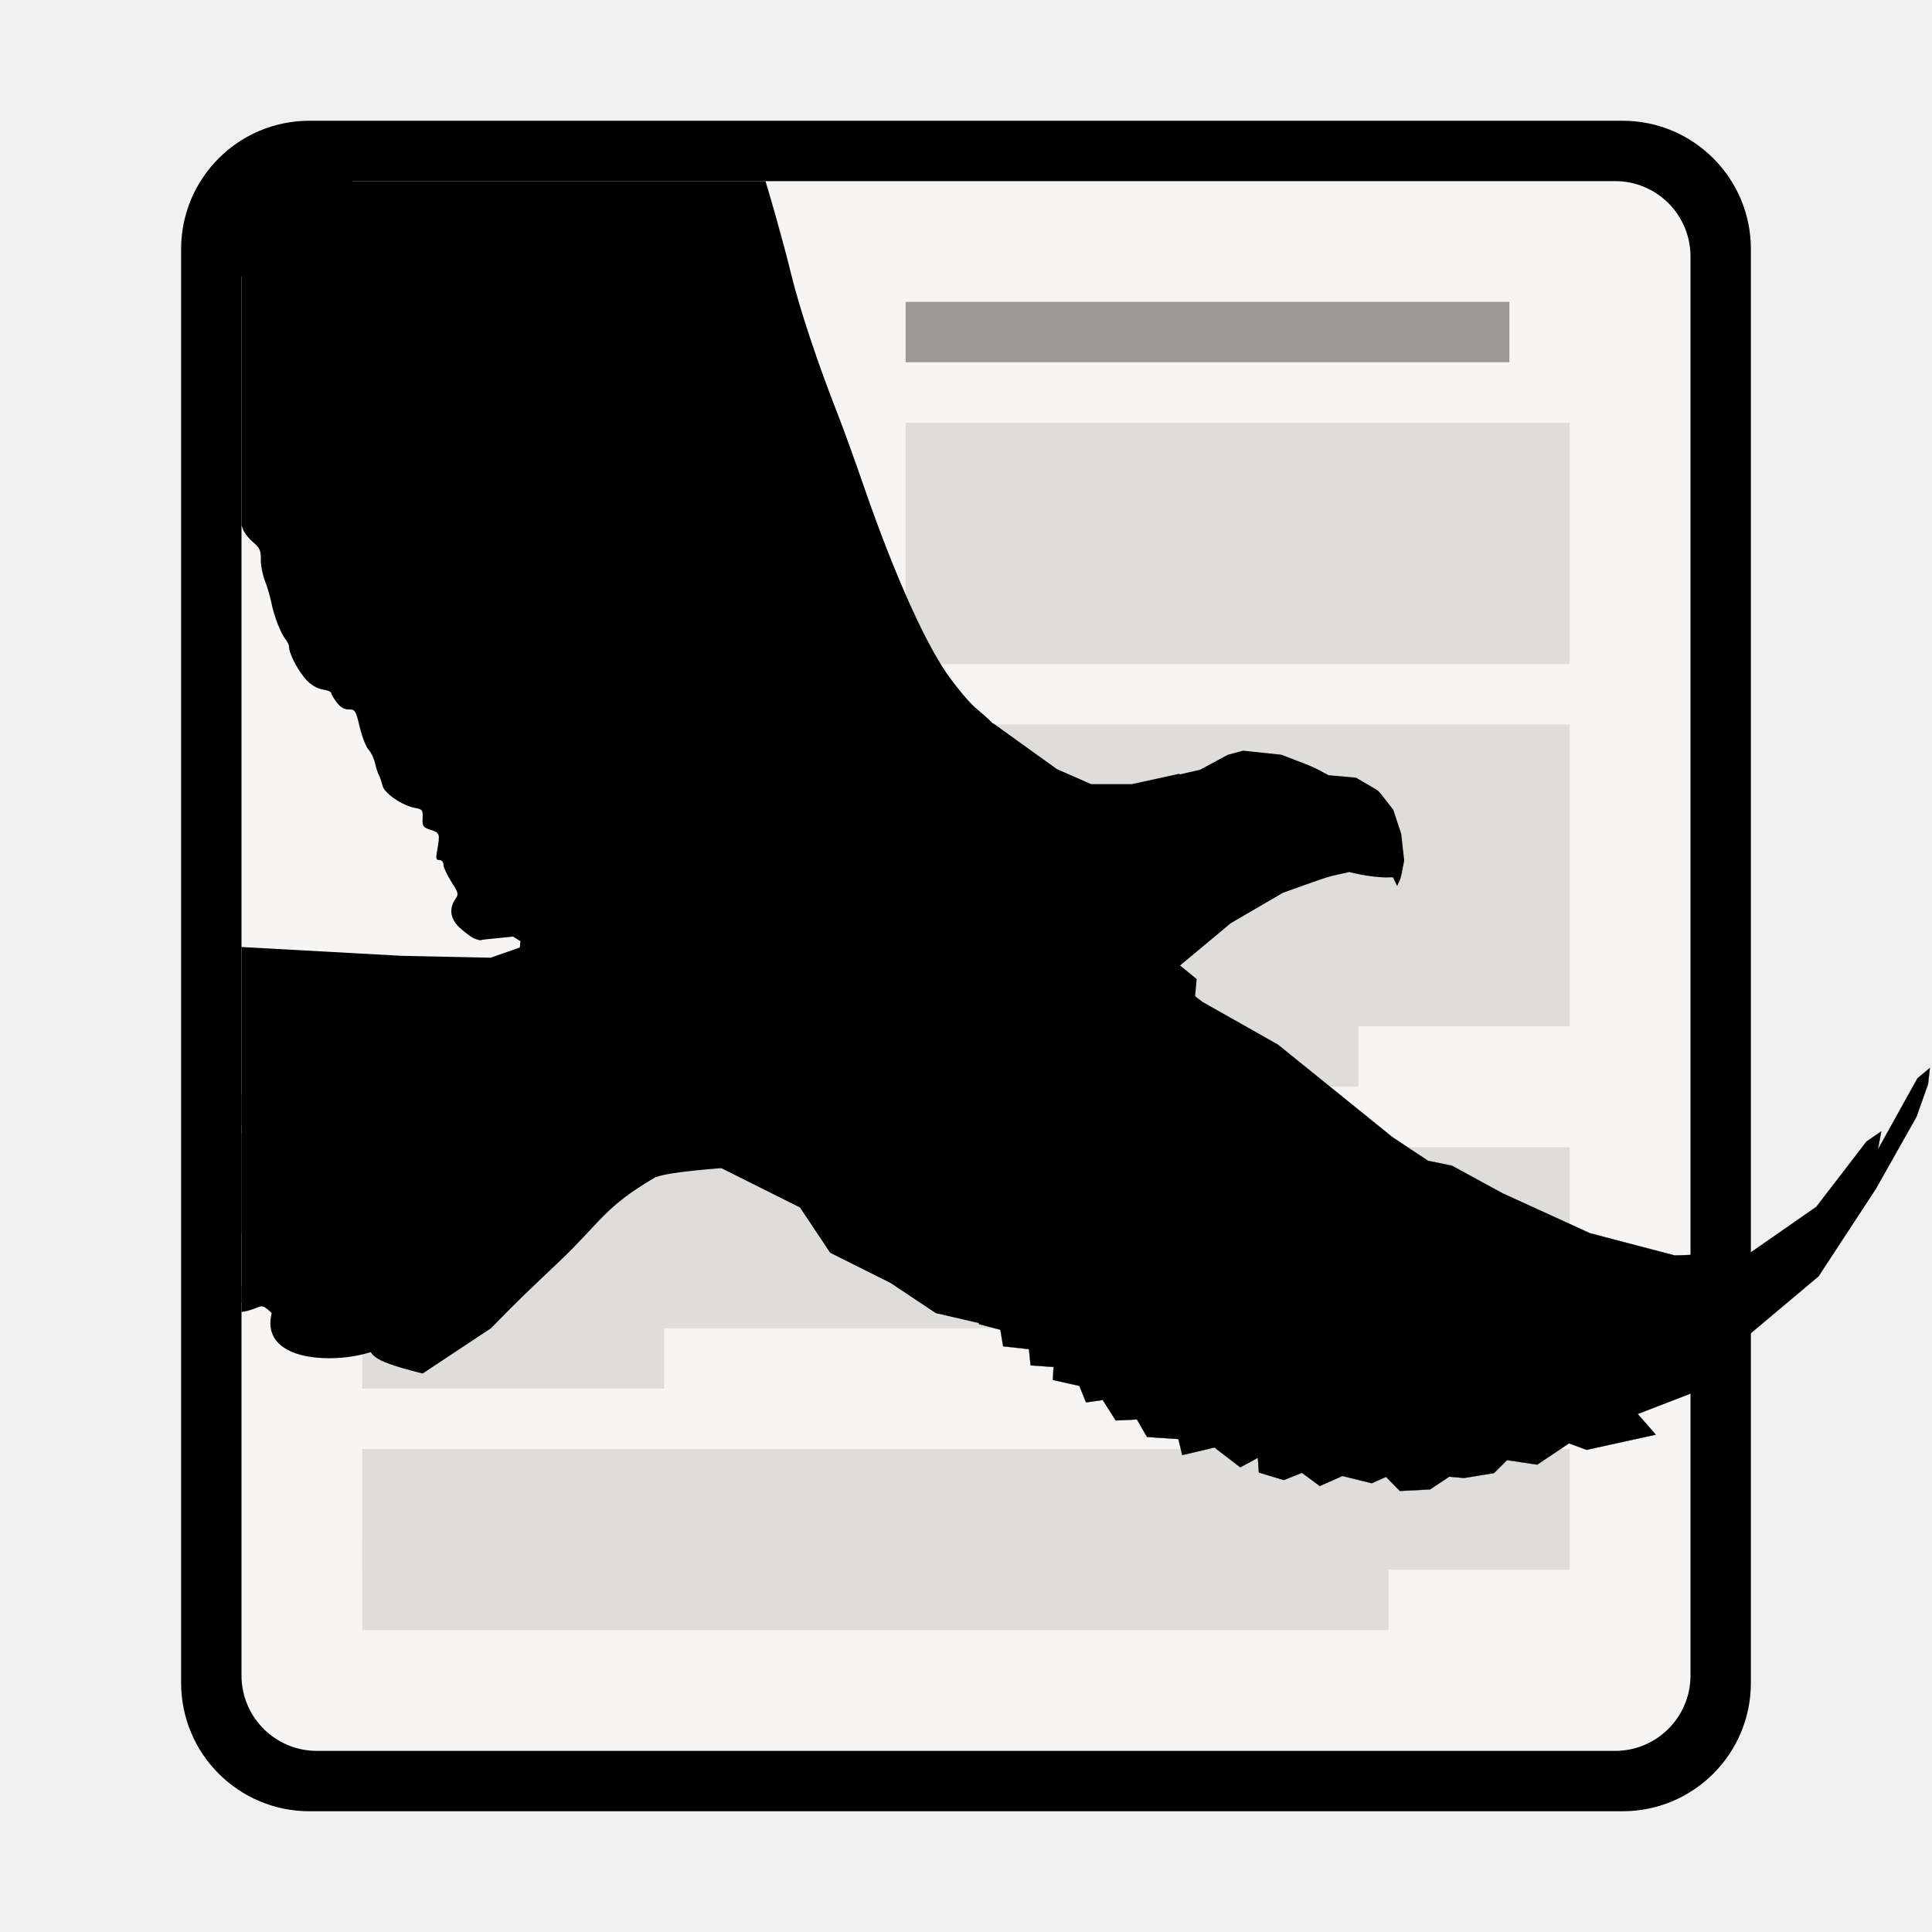
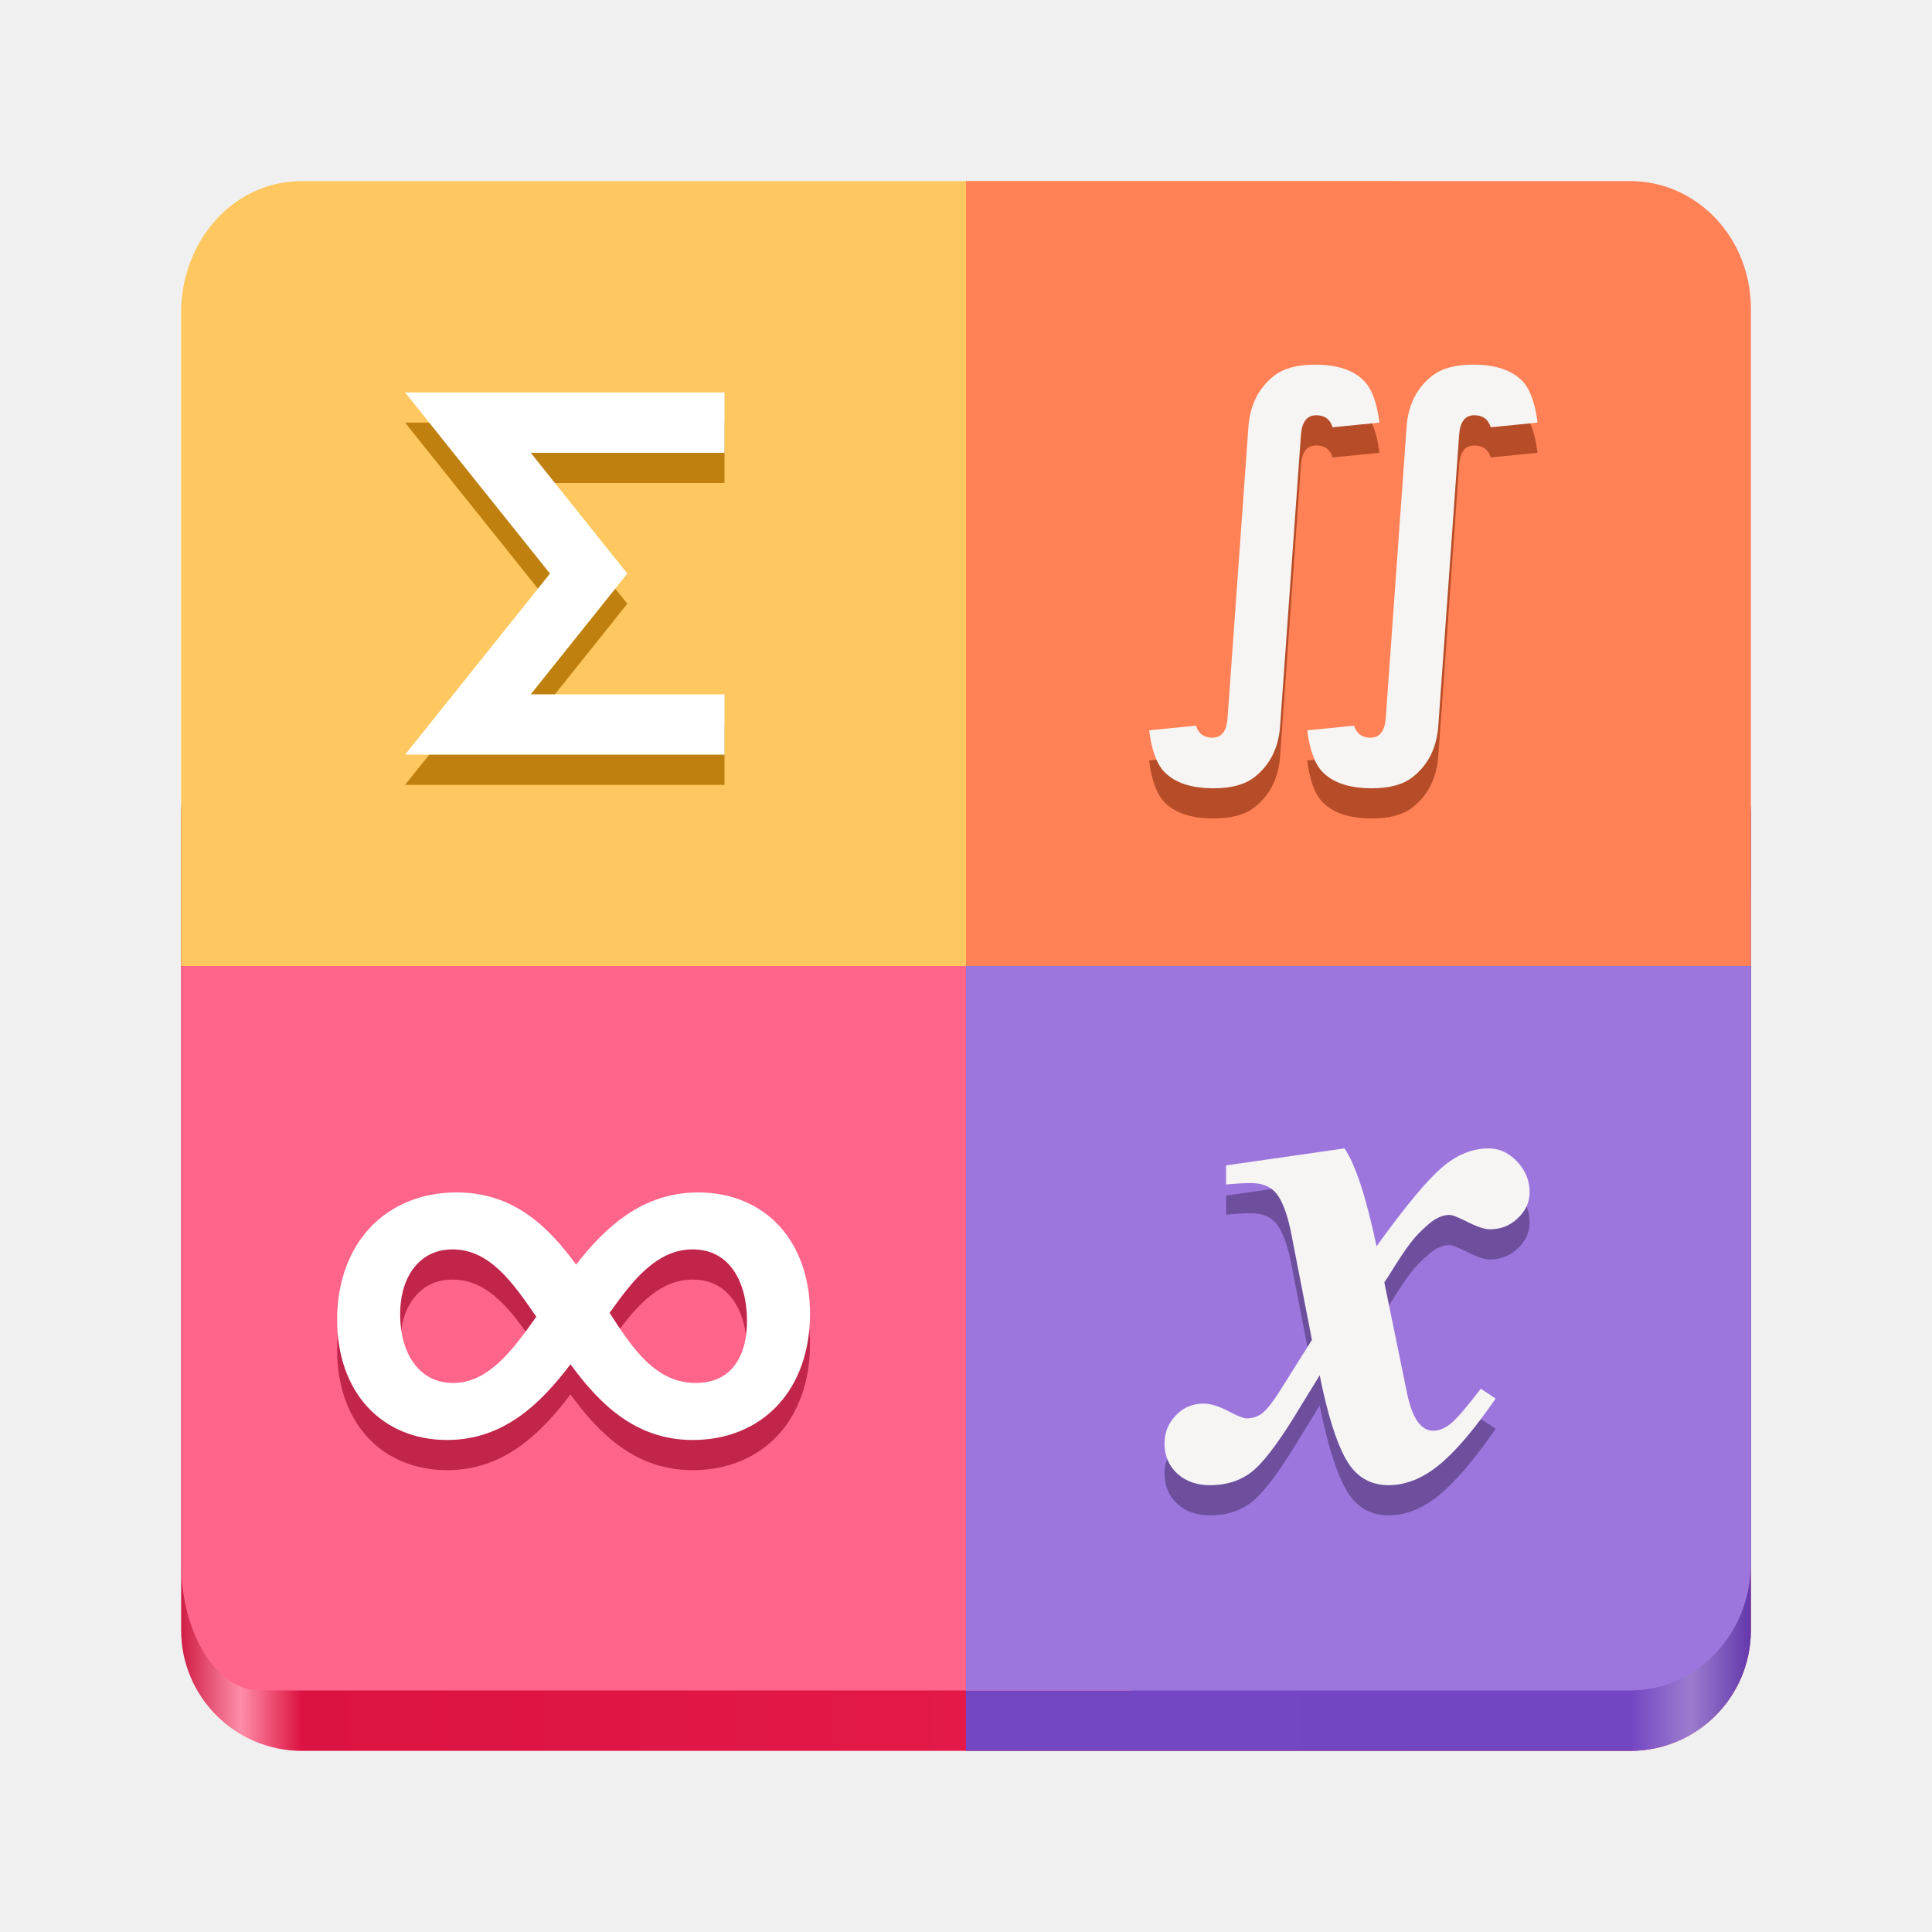
- <svg xmlns="http://www.w3.org/2000/svg" width="128" height="128" id="svg11300" version="1.0" style="display:inline;enable-background:new" viewBox="0 0 128 128">
-   <defs id="defs3">
-     <clipPath clipPathUnits="userSpaceOnUse" id="clipPath4639">
-       <rect id="rect4641" width="96" height="104" x="16" y="184" ry="4.993" style="display:inline;fill:#666666;stroke-width:0.892;enable-background:new" />
-     </clipPath>
-     <clipPath clipPathUnits="userSpaceOnUse" id="clipPath873">
-       <path style="fill:#000000;stroke-width:0.008;stroke-miterlimit:4;stroke-dasharray:none" d="m 12.475,247.481 c 0.061,-0.003 0.726,-0.189 1.479,-0.414 1.345,-0.402 4.33,-1.041 4.333,-0.927 0.002,0.061 -1.401,0.624 -2.942,1.182 -0.652,0.236 -0.944,0.381 -1.013,0.503 -0.093,0.164 -0.087,0.172 0.134,0.213 0.414,0.075 0.322,0.193 -0.277,0.354 -0.662,0.179 -1.006,0.434 -0.765,0.568 0.171,0.094 0.14,0.141 -0.124,0.185 -0.106,0.017 -0.262,0.105 -0.348,0.195 -0.147,0.155 -0.141,0.177 0.109,0.414 l 0.264,0.251 -0.422,0.089 c -0.427,0.09 -0.549,0.17 -0.71,0.466 -0.066,0.121 -0.046,0.205 0.075,0.321 0.146,0.139 0.145,0.186 -0.008,0.407 -0.39,0.565 -0.425,0.672 -0.277,0.85 0.203,0.244 0.645,0.31 1.579,0.235 0.449,-0.036 0.801,-0.032 0.782,0.008 -0.019,0.041 -0.22,0.195 -0.446,0.344 -0.379,0.249 -0.419,0.295 -0.505,0.589 -0.051,0.175 -0.061,0.349 -0.022,0.387 0.04,0.038 0.359,-0.006 0.71,-0.099 0.35,-0.092 0.658,-0.148 0.683,-0.124 0.026,0.025 0.01,0.109 -0.034,0.189 -0.25,0.452 0.727,0.338 2.207,-0.258 0.617,-0.249 1.158,-0.444 1.201,-0.435 0.043,0.008 -0.083,0.186 -0.28,0.394 -0.197,0.208 -0.349,0.416 -0.336,0.463 0.012,0.047 -0.073,0.222 -0.189,0.387 -0.119,0.17 -0.22,0.435 -0.23,0.607 -0.014,0.236 -0.064,0.336 -0.22,0.441 -0.11,0.075 -0.296,0.27 -0.411,0.435 -0.185,0.264 -0.194,0.328 -0.078,0.545 0.112,0.209 0.105,0.287 -0.048,0.513 C 16.078,257.155 14.395,258.769 15,259 c 2.507,-0.021 2,-1 3,0 -0.86,3.497 4.972,3.392 7.153,2.349 C 27.142,260.493 24.411,259.663 24,261 c 1.021,0.781 0,1 4,2 l 4.531,-3 c 1.978,-2.032 2.496,-2.494 4.452,-4.353 C 39.863,252.912 40,252 43.413,250 c 1.043,-0.407 4.575,-0.601 4.587,-0.633 0.011,-0.032 -6.581,-4.091 -13.305,-6.265 l -12.226,-3.955 -4.827,3.997 c -2.655,2.199 -4.928,4.075 -5.052,4.17 -0.144,0.11 -0.186,0.17 -0.115,0.167 z" id="path875" />
-     </clipPath>
-     <clipPath clipPathUnits="userSpaceOnUse" id="clipPath879">
-       <rect style="fill:#000000;stroke-width:0.1;stroke-miterlimit:4;stroke-dasharray:none" id="rect881" width="56" height="66" x="16" y="210" />
-     </clipPath>
-   </defs>
-   <g id="layer1" style="display:inline" transform="translate(0,-172)">
-     <g id="layer2" style="display:inline">
-       <rect id="rect57" width="104" height="112" x="12" y="180" ry="8.5" style="fill:#000000;stroke-width:0.964" />
-       <rect id="rect57-3" width="96" height="104" x="16" y="184" ry="4.993" style="display:inline;opacity:1;fill:#f6f5f4;fill-opacity:1;stroke-width:0.892;enable-background:new" />
-       <rect style="display:inline;fill:#deddda;stroke-width:0.707;enable-background:new" id="rect3771-3" width="80" height="8" x="24" y="268" />
-       <rect style="display:inline;fill:#deddda;stroke-width:1.844;enable-background:new" id="rect3773-6" width="68" height="6" x="24" y="274" />
-       <rect style="fill:#deddda" id="rect3773" width="20" height="6" x="24" y="258" />
-       <rect style="fill:#deddda;stroke-width:0.866" id="rect3771" width="80" height="12" x="24" y="248" />
-       <rect style="fill:#deddda" id="rect3769" width="30" height="4" x="60" y="240" />
-       <rect style="fill:#deddda" id="rect3767" width="44" height="20" x="60" y="220" />
-       <rect style="fill:#deddda" id="rect3765" width="44" height="16" x="60" y="200" />
-       <rect style="fill:#000000;stroke-width:0.1;stroke-miterlimit:4;stroke-dasharray:none" id="rect859" width="36" height="40" x="16" y="236" clip-path="url(#clipPath873)" />
-       <g style="display:inline;fill:#000000;enable-background:new" transform="matrix(7.991171,0,0,8.003641,-167.7909,-4846.078)" id="g12027" />
-       <g id="g883" style="fill:none;fill-opacity:0.251;stroke:#a579b3;stroke-opacity:1" transform="translate(-24,24)" />
-       <g id="g900" style="fill:none;fill-opacity:0.251;stroke:#a579b3;stroke-opacity:1" transform="translate(-24,24)" />
-       <path style="fill:#000000;stroke-width:0.162" d="m 31.304,234.117 c -0.18,-0.096 -0.566,-0.395 -0.859,-0.665 -0.604,-0.556 -0.712,-1.245 -0.29,-1.864 0.242,-0.355 0.228,-0.418 -0.258,-1.179 -0.282,-0.442 -0.515,-0.945 -0.517,-1.117 -0.002,-0.182 -0.115,-0.312 -0.268,-0.31 -0.218,0.003 -0.245,-0.103 -0.155,-0.606 0.205,-1.143 0.188,-1.199 -0.416,-1.394 -0.522,-0.168 -0.567,-0.233 -0.543,-0.771 0.024,-0.542 -0.014,-0.595 -0.495,-0.682 -0.855,-0.155 -2.052,-0.976 -2.166,-1.485 -0.055,-0.246 -0.161,-0.558 -0.235,-0.693 -0.074,-0.136 -0.191,-0.499 -0.261,-0.807 -0.069,-0.308 -0.261,-0.705 -0.426,-0.881 -0.165,-0.176 -0.427,-0.848 -0.581,-1.492 -0.265,-1.104 -0.307,-1.172 -0.724,-1.166 -0.303,0.004 -0.557,-0.145 -0.803,-0.47 -0.198,-0.261 -0.361,-0.542 -0.362,-0.623 -0.001,-0.081 -0.254,-0.185 -0.562,-0.231 -0.346,-0.052 -0.755,-0.287 -1.07,-0.616 -0.526,-0.55 -1.156,-1.734 -1.161,-2.186 -0.002,-0.142 -0.103,-0.371 -0.224,-0.511 -0.307,-0.351 -0.779,-1.562 -0.949,-2.433 -0.078,-0.4 -0.27,-1.054 -0.427,-1.454 -0.157,-0.399 -0.28,-1.038 -0.273,-1.419 0.011,-0.598 -0.064,-0.758 -0.545,-1.17 -0.307,-0.263 -0.609,-0.677 -0.673,-0.92 -0.063,-0.243 -0.292,-0.624 -0.508,-0.845 -0.824,-0.846 -1.204,-2.97 -0.678,-3.795 0.405,-0.636 0.234,-1.121 -0.433,-1.224 -1.745,-0.271 -3.265,-1.823 -3.284,-3.351 -0.004,-0.344 -0.191,-0.56 -0.896,-1.033 -0.49,-0.329 -0.979,-0.701 -1.086,-0.827 -0.31,-0.365 -0.462,-1.466 -0.307,-2.236 0.249,-1.243 0.009,-1.696 -1.255,-2.36 -1.347,-0.708 -2.329,-1.599 -2.748,-2.495 -0.312,-0.666 -0.311,-0.678 0.016,-1.248 0.24,-0.419 0.919,-0.95 2.489,-1.948 1.187,-0.755 2.159,-1.418 2.159,-1.474 1.8e-4,-0.056 -0.458,-0.211 -1.018,-0.344 -0.954,-0.227 -1.158,-0.22 -3.2,0.113 l -2.182,0.356 -2.054,-0.417 c -1.751,-0.356 -2.147,-0.495 -2.687,-0.946 l -0.633,-0.529 26.104,-0.327 26.104,-0.327 0.448,1.332 c 0.48,1.428 1.512,5.086 1.992,7.068 0.562,2.316 1.788,6.005 3.113,9.364 0.333,0.843 1.12,3.022 1.749,4.842 C 59.307,210.219 61.442,214.941 63,217 c 0.411,0.543 1.18,1.54 1.75,2 0.57,0.46 1.051,0.944 1.075,1 0.051,0.121 -33.648,14.299 -33.973,14.296 -0.122,3.4e-4 -0.368,-0.081 -0.548,-0.177 z" id="path16" clip-path="url(#clipPath4639)" />
-       <path style="fill:#000000;fill-opacity:1;stroke:#000000;stroke-width:0.1;stroke-linecap:butt;stroke-linejoin:miter;stroke-miterlimit:4;stroke-dasharray:none;stroke-opacity:1" d="M 33,233 32,234.203 34,234 34.531,234.328 34.484,234.812 32.516,235.5 26.594,235.375 14.688,234.719 15,259 65.825,220 46,224 Z" id="path3787" clip-path="url(#clipPath879)" />
-       <rect style="fill:#000000;fill-opacity:1;stroke-width:0.1;stroke-miterlimit:4;stroke-dasharray:none" id="rect4649" width="40" height="11" x="33" y="238" />
-       <rect style="fill:#000000;fill-opacity:1;stroke-width:0.1;stroke-miterlimit:4;stroke-dasharray:none" id="rect4651" width="27" height="22" x="37" y="221" />
-       <path style="fill:#000000;stroke-width:0.003;stroke-miterlimit:4;stroke-dasharray:none" d="m 77.903,235.985 c 0.002,-0.117 0.046,-3.014 0.097,-6.438 l 0.093,-6.225 0.708,-0.162 0.708,-0.162 0.916,-0.495 0.916,-0.495 0.503,-0.137 0.503,-0.137 1.267,0.133 1.267,0.133 1.06,0.404 c 0.885,0.337 1.144,0.449 1.566,0.679 l 0.506,0.275 0.916,0.083 0.916,0.083 0.564,0.33 c 0.31,0.182 0.645,0.377 0.744,0.435 0.173,0.1 0.201,0.131 0.669,0.735 l 0.489,0.63 0.262,0.795 0.262,0.795 0.099,0.883 0.099,0.883 -0.112,0.582 c -0.103,0.534 -0.122,0.603 -0.236,0.846 l -0.124,0.265 -0.127,-0.275 c -0.07,-0.151 -0.134,-0.284 -0.144,-0.294 -0.01,-0.011 -0.151,-0.013 -0.315,-0.004 -0.453,0.022 -1.332,-0.076 -2.008,-0.224 l -0.588,-0.129 -0.721,0.162 c -0.706,0.159 -0.751,0.173 -2.185,0.685 l -1.465,0.522 -0.873,0.507 c -0.48,0.279 -1.261,0.734 -1.736,1.011 l -0.863,0.504 -1.789,1.494 c -0.984,0.821 -1.803,1.503 -1.82,1.514 -0.029,0.019 -0.032,0.003 -0.028,-0.192 z" id="path824-7" />
-       <path style="fill:#000000;fill-opacity:1;stroke:#000000;stroke-width:0.1;stroke-linecap:butt;stroke-linejoin:miter;stroke-miterlimit:4;stroke-dasharray:none;stroke-opacity:1" d="M 65.825,220 70,223 l 2.28,1 H 75 l 3.093,-0.678 -0.19,12.663 -5.469,2.32 L 63,238.349 v -19.003 z" id="path4659" />
-       <path style="fill:#000000;fill-opacity:1;stroke:#000000;stroke-width:0.016;stroke-linecap:butt;stroke-linejoin:miter;stroke-miterlimit:4;stroke-dasharray:none;stroke-opacity:1" d="m 77.714,236.862 1.935,1.514 5.017,2.836 7.585,6.127 2.356,1.565 1.583,0.326 3.36,1.831 5.798,2.647 5.603,1.468 4.975,-0.153 4.412,-3.068 3.323,-4.326 0.975,-0.671 -0.224,1.208 2.629,-4.729 0.817,-0.68 -0.123,1.083 -0.771,2.163 -2.681,4.752 -3.801,5.804 -7.201,6.048 -1.408,0.23 2.55,-0.579 0.864,0.803 -6.785,2.619 1.196,1.368 -4.581,1.007 -1.167,-0.431 -2.105,1.41 -2.001,-0.298 -0.864,0.859 -1.982,0.327 -0.981,-0.09 -1.271,0.844 -1.998,0.104 -0.919,-0.935 -0.95,0.422 -1.943,-0.48 -1.499,0.666 -1.177,-0.876 -1.208,0.481 -1.647,-0.499 -0.068,-0.977 -1.166,0.63 -1.709,-1.311 -2.134,0.501 -0.256,-1.061 -2.08,-0.139 -0.667,-1.159 -1.407,0.065 -0.858,-1.353 -1.107,0.156 -0.442,-1.091 -1.755,-0.396 0.047,-0.86 -1.523,-0.107 -0.108,-1.071 -1.711,-0.191 -0.183,-1.094 -1.42,-0.376 0.073,-1.208 -1.871,-0.568 0.359,-1.558 -1.205,-0.584 -0.132,-0.669 z" id="path817" />
-       <path style="fill:#000000;fill-opacity:1;stroke:#000000;stroke-width:0;stroke-linecap:butt;stroke-linejoin:miter;stroke-miterlimit:4;stroke-dasharray:none;stroke-opacity:1" d="m 77,235 2.283,1.862 L 79,240 65.138,259.724 62,259 l -3,-2 -4,-2 -2,-3 -8,-4 z" id="path4682" />
-       <rect style="opacity:1;fill:#000000;fill-opacity:1;stroke-width:0.1;stroke-miterlimit:4;stroke-dasharray:none" id="rect867" width="10" height="9" x="15" y="183" ry="4.5" />
-       <rect style="fill:#9a9996" id="rect3763" width="40" height="4" x="60" y="192" />
-     </g>
-     <g id="layer9" style="display:inline" />
-   </g>
+ <svg xmlns="http://www.w3.org/2000/svg" xmlns:xlink="http://www.w3.org/1999/xlink" height="128px" viewBox="0 0 128 128" width="128px">
+   <linearGradient id="a" gradientTransform="matrix(0.25 0 0 0.18617 0 69.08511)" gradientUnits="userSpaceOnUse" x1="48" x2="464" y1="58.629" y2="58.629">
+     <stop offset="0" stop-color="#cf1e46" />
+     <stop offset="0.038" stop-color="#ff8da8" />
+     <stop offset="0.077" stop-color="#dc1241" />
+     <stop offset="1" stop-color="#ed2150" />
+   </linearGradient>
+   <linearGradient id="b" gradientTransform="matrix(0.269231 0 0 0.18617 -4.92308 69.0851)" gradientUnits="userSpaceOnUse" x1="258.214" x2="449.143" y1="58.629" y2="58.629">
+     <stop offset="0" stop-color="#7446c3" />
+     <stop offset="0.844" stop-color="#7345c2" />
+     <stop offset="0.922" stop-color="#9b7dce" />
+     <stop offset="1" stop-color="#6338ac" />
+   </linearGradient>
+   <symbol id="c" overflow="visible">
+     <path d="m 19.406 -16.344 c -0.344 0 -0.828 -0.156 -1.453 -0.469 c -0.625 -0.32 -1.039 -0.484 -1.234 -0.484 c -0.438 0 -0.891 0.199 -1.359 0.594 c -0.469 0.398 -0.859 0.797 -1.172 1.203 s -0.668 0.922 -1.062 1.547 c -0.387 0.625 -0.625 1 -0.719 1.125 l 1.5 7.328 c 0.344 1.668 0.922 2.5 1.734 2.5 c 0.406 0 0.805 -0.164 1.203 -0.5 c 0.395 -0.332 1.047 -1.094 1.953 -2.281 l 0.984 0.656 c -1.438 2.074 -2.699 3.547 -3.781 4.422 c -1.086 0.875 -2.188 1.312 -3.312 1.312 c -1.25 0 -2.199 -0.586 -2.844 -1.75 c -0.648 -1.176 -1.219 -3.02 -1.719 -5.531 l -1.125 1.828 c -1.344 2.262 -2.414 3.734 -3.203 4.422 c -0.781 0.688 -1.766 1.031 -2.953 1.031 c -0.875 0 -1.594 -0.258 -2.156 -0.766 c -0.562 -0.52 -0.844 -1.188 -0.844 -2 c 0 -0.719 0.25 -1.336 0.75 -1.859 c 0.5 -0.52 1.109 -0.781 1.828 -0.781 c 0.469 0 1.016 0.168 1.641 0.5 c 0.625 0.324 1.031 0.484 1.219 0.484 c 0.414 0 0.781 -0.129 1.094 -0.391 c 0.312 -0.27 0.703 -0.781 1.172 -1.531 l 2.062 -3.281 l -1.406 -7.234 c -0.25 -1.164 -0.562 -1.984 -0.938 -2.453 s -0.938 -0.703 -1.688 -0.703 c -0.449 0 -1 0.031 -1.656 0.094 v -1.266 l 7.844 -1.125 c 0.727 1.062 1.438 3.227 2.125 6.484 c 1.875 -2.602 3.305 -4.332 4.297 -5.188 c 0.988 -0.863 2.031 -1.297 3.125 -1.297 c 0.719 0 1.348 0.293 1.891 0.875 c 0.551 0.574 0.828 1.25 0.828 2.031 c 0 0.656 -0.262 1.23 -0.781 1.719 c -0.512 0.492 -1.125 0.734 -1.844 0.734 z m 0 0" />
+   </symbol>
+   <path d="m 20 46 h 88 c 4.418 0 8 3.582 8 8 v 54 c 0 4.418 -3.582 8 -8 8 h -88 c -4.418 0 -8 -3.582 -8 -8 v -54 c 0 -4.418 3.582 -8 8 -8 z m 0 0" fill="url(#a)" />
+   <path d="m 64 46 v 70 h 44 c 4.434 0 8 -3.566 8 -8 v -54 c 0 -4.434 -3.566 -8 -8 -8 z m 0 0" fill="url(#b)" />
+   <path d="m 17.23 46 h 57.539 c 2.887 0 5.23 3.781 5.23 8.445 v 49.109 c 0 4.664 -2.344 8.445 -5.23 8.445 h -57.539 c -2.887 0 -5.23 -3.781 -5.23 -8.445 v -49.109 c 0 -4.664 2.344 -8.445 5.23 -8.445 z m 0 0" fill="#ff658a" />
+   <path d="m 20 12 c -4.434 0 -7.852 3.77 -8 8.445 v 43.555 h 88 v -43.555 c 0 -4.68 -3.566 -8.445 -8 -8.445 z m 0 0" fill="#ffc75f" />
+   <path d="m 64 59.773 v 52.227 h 44 c 4.434 0 8 -3.766 8 -8.445 v -44.109 c 0 -4.68 -3.652 -9.312 -8 -8.445 z m 0 0" fill="#9d76dd" />
+   <path d="m 64 12 v 52 h 52 v -43.555 c 0 -0.586 -0.055 -1.156 -0.164 -1.707 c 0 0 0.004 0 0 0 c -0.051 -0.273 -0.117 -0.543 -0.195 -0.809 c 0 0 0 0 0 -0.004 c -0.156 -0.527 -0.359 -1.035 -0.602 -1.512 c -0.004 0 0 0 0 -0.004 c -0.246 -0.477 -0.535 -0.926 -0.863 -1.344 c 0 0 0.004 0 0 0 c -0.16 -0.207 -0.332 -0.406 -0.512 -0.598 c -1.266 -1.336 -2.957 -2.227 -4.844 -2.426 c -0.27 -0.027 -0.543 -0.043 -0.82 -0.043 z m 0 0" fill="#ff8155" />
+   <path d="m 84.809 50.105 c -0.102 1.434 -0.66 2.559 -1.676 3.367 c -0.633 0.504 -1.543 0.754 -2.727 0.754 c -1.48 0 -2.57 -0.363 -3.27 -1.09 c -0.5 -0.52 -0.836 -1.438 -1.004 -2.75 l 3.102 -0.309 c 0.168 0.531 0.531 0.797 1.09 0.797 c 0.605 0 0.941 -0.43 1.004 -1.285 l 1.383 -19.309 c 0.105 -1.434 0.664 -2.559 1.68 -3.367 c 0.633 -0.504 1.539 -0.754 2.723 -0.754 c 1.48 0 2.57 0.363 3.27 1.09 c 0.504 0.52 0.84 1.438 1.008 2.75 l -3.102 0.309 c -0.168 -0.531 -0.531 -0.797 -1.09 -0.797 c -0.605 0 -0.941 0.43 -1.008 1.285 z m 10.48 0 c -0.105 1.434 -0.664 2.559 -1.68 3.367 c -0.633 0.504 -1.539 0.754 -2.723 0.754 c -1.48 0 -2.57 -0.363 -3.27 -1.09 c -0.504 -0.52 -0.84 -1.438 -1.008 -2.75 l 3.102 -0.309 c 0.168 0.531 0.531 0.797 1.09 0.797 c 0.605 0 0.941 -0.43 1.008 -1.285 l 1.383 -19.309 c 0.102 -1.434 0.66 -2.559 1.676 -3.367 c 0.633 -0.504 1.543 -0.754 2.727 -0.754 c 1.48 0 2.57 0.363 3.27 1.09 c 0.5 0.52 0.836 1.438 1.004 2.75 l -3.102 0.309 c -0.168 -0.531 -0.531 -0.797 -1.09 -0.797 c -0.605 0 -0.941 0.43 -1.004 1.285 z m 0 0" fill="#b64d28" />
+   <use fill="#6d4f9d" x="79.309" xlink:href="#c" y="99.788" />
+   <use fill="#f6f5f4" x="79.309" xlink:href="#c" y="97.788" />
+   <path d="m 84.809 48.105 c -0.102 1.434 -0.66 2.559 -1.676 3.367 c -0.633 0.504 -1.543 0.754 -2.727 0.754 c -1.48 0 -2.57 -0.363 -3.27 -1.09 c -0.5 -0.52 -0.836 -1.438 -1.004 -2.75 l 3.102 -0.309 c 0.168 0.531 0.531 0.797 1.09 0.797 c 0.605 0 0.941 -0.43 1.004 -1.285 l 1.383 -19.309 c 0.105 -1.434 0.664 -2.559 1.68 -3.367 c 0.633 -0.504 1.539 -0.754 2.723 -0.754 c 1.48 0 2.57 0.363 3.27 1.09 c 0.504 0.52 0.84 1.438 1.008 2.75 l -3.102 0.309 c -0.168 -0.531 -0.531 -0.797 -1.09 -0.797 c -0.605 0 -0.941 0.43 -1.008 1.285 z m 10.48 0 c -0.105 1.434 -0.664 2.559 -1.68 3.367 c -0.633 0.504 -1.539 0.754 -2.723 0.754 c -1.48 0 -2.57 -0.363 -3.27 -1.09 c -0.504 -0.52 -0.84 -1.438 -1.008 -2.75 l 3.102 -0.309 c 0.168 0.531 0.531 0.797 1.09 0.797 c 0.605 0 0.941 -0.43 1.008 -1.285 l 1.383 -19.309 c 0.102 -1.434 0.66 -2.559 1.676 -3.367 c 0.633 -0.504 1.543 -0.754 2.727 -0.754 c 1.48 0 2.57 0.363 3.27 1.09 c 0.5 0.52 0.836 1.438 1.004 2.75 l -3.102 0.309 c -0.168 -0.531 -0.531 -0.797 -1.09 -0.797 c -0.605 0 -0.941 0.43 -1.004 1.285 z m 0 0" fill="#f6f5f4" />
+   <path d="m 26.836 28 l 9.602 12 l -9.602 12 h 21.164 v -4 h -12.836 l 6.398 -8 l -6.398 -8 h 12.836 v -4 z m 0 0" fill="#bf800f" />
+   <path d="m 26.836 26 l 9.602 12 l -9.602 12 h 21.164 v -4 h -12.836 l 6.398 -8 l -6.398 -8 h 12.836 v -4 z m 0 0" fill="#ffffff" />
+   <path d="m 30.258 81 c -2.344 0 -4.348 0.848 -5.746 2.344 c -1.395 1.492 -2.176 3.609 -2.176 6.094 c 0 2.344 0.707 4.34 1.988 5.75 c 1.285 1.414 3.133 2.215 5.301 2.215 c 3.723 0 6.176 -2.383 8.172 -5.016 c 1.922 2.629 4.312 5.016 8.102 5.016 c 2.305 0 4.27 -0.84 5.641 -2.316 c 1.367 -1.48 2.125 -3.578 2.125 -6.043 c 0 -2.363 -0.719 -4.383 -2.02 -5.805 c -1.305 -1.426 -3.184 -2.238 -5.387 -2.238 c -3.676 0 -6.125 2.266 -8.09 4.781 c -1.84 -2.508 -4.133 -4.781 -7.91 -4.781 z m -0.277 3.777 c 1.207 0 2.172 0.508 3.102 1.367 c 0.848 0.785 1.641 1.914 2.449 3.094 c -0.828 1.172 -1.645 2.281 -2.5 3.055 c -0.938 0.844 -1.891 1.332 -3.012 1.332 c -1.07 0 -1.906 -0.426 -2.52 -1.199 c -0.613 -0.777 -0.988 -1.922 -0.988 -3.344 c 0 -1.359 0.371 -2.441 0.977 -3.168 c 0.605 -0.73 1.434 -1.137 2.492 -1.137 z m 15.918 0 c 1.113 0 1.969 0.434 2.59 1.234 c 0.621 0.805 1 2 1 3.508 c 0 1.363 -0.344 2.391 -0.918 3.066 c -0.574 0.672 -1.379 1.039 -2.473 1.039 c -1.309 0 -2.316 -0.527 -3.266 -1.418 c -0.867 -0.816 -1.652 -1.992 -2.445 -3.227 c 0.809 -1.137 1.609 -2.199 2.465 -2.934 c 0.934 -0.805 1.898 -1.27 3.047 -1.27 z m 0 0" fill="#c1254a" />
+   <path d="m 30.258 79 c -2.344 0 -4.348 0.848 -5.746 2.344 c -1.395 1.492 -2.176 3.609 -2.176 6.094 c 0 2.344 0.707 4.34 1.988 5.75 c 1.285 1.414 3.133 2.215 5.301 2.215 c 3.723 0 6.176 -2.383 8.172 -5.016 c 1.922 2.629 4.312 5.016 8.102 5.016 c 2.305 0 4.27 -0.84 5.641 -2.316 c 1.367 -1.48 2.125 -3.578 2.125 -6.043 c 0 -2.363 -0.719 -4.383 -2.02 -5.805 c -1.305 -1.426 -3.184 -2.238 -5.387 -2.238 c -3.676 0 -6.125 2.266 -8.09 4.781 c -1.84 -2.508 -4.133 -4.781 -7.91 -4.781 z m -0.277 3.777 c 1.207 0 2.172 0.508 3.102 1.367 c 0.848 0.785 1.641 1.914 2.449 3.094 c -0.828 1.172 -1.645 2.281 -2.5 3.055 c -0.938 0.844 -1.891 1.332 -3.012 1.332 c -1.07 0 -1.906 -0.426 -2.52 -1.199 c -0.613 -0.777 -0.988 -1.922 -0.988 -3.344 c 0 -1.359 0.371 -2.441 0.977 -3.168 c 0.605 -0.73 1.434 -1.137 2.492 -1.137 z m 15.918 0 c 1.113 0 1.969 0.434 2.59 1.234 c 0.621 0.805 1 2 1 3.508 c 0 1.363 -0.344 2.391 -0.918 3.066 c -0.574 0.672 -1.379 1.039 -2.473 1.039 c -1.309 0 -2.316 -0.527 -3.266 -1.418 c -0.867 -0.816 -1.652 -1.992 -2.445 -3.227 c 0.809 -1.137 1.609 -2.199 2.465 -2.934 c 0.934 -0.805 1.898 -1.27 3.047 -1.27 z m 0 0" fill="#ffffff" />
</svg>
